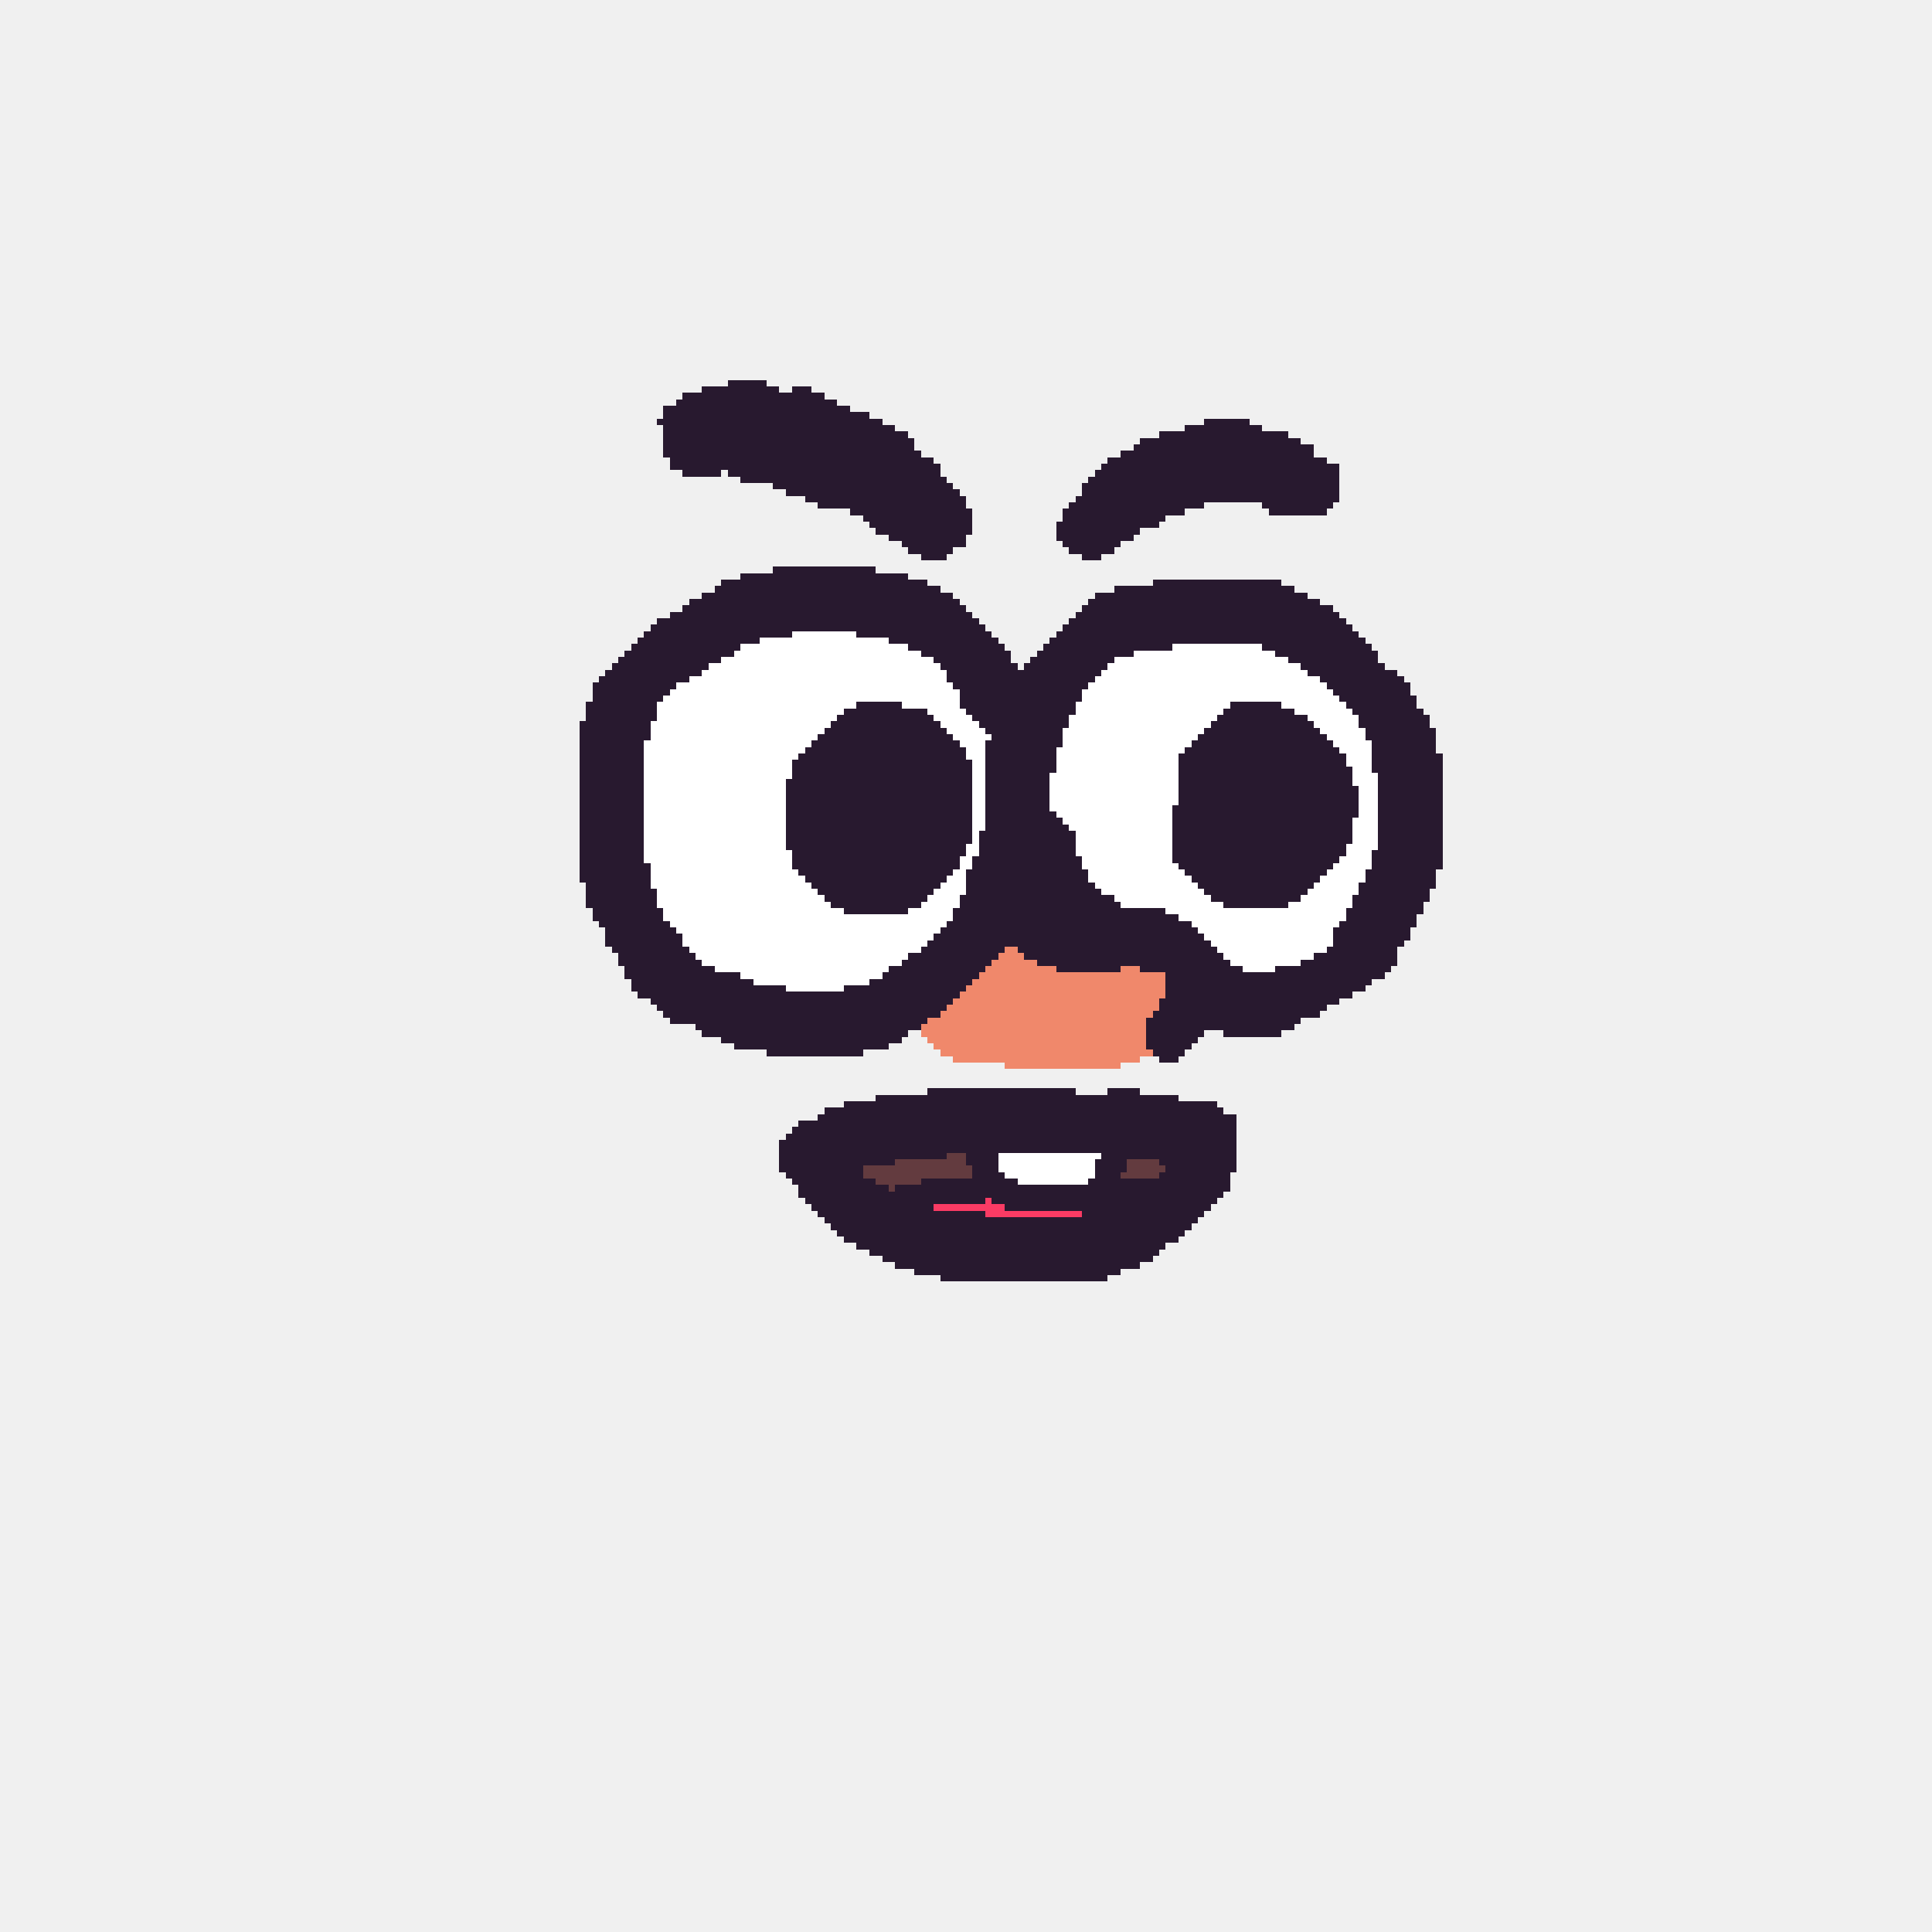
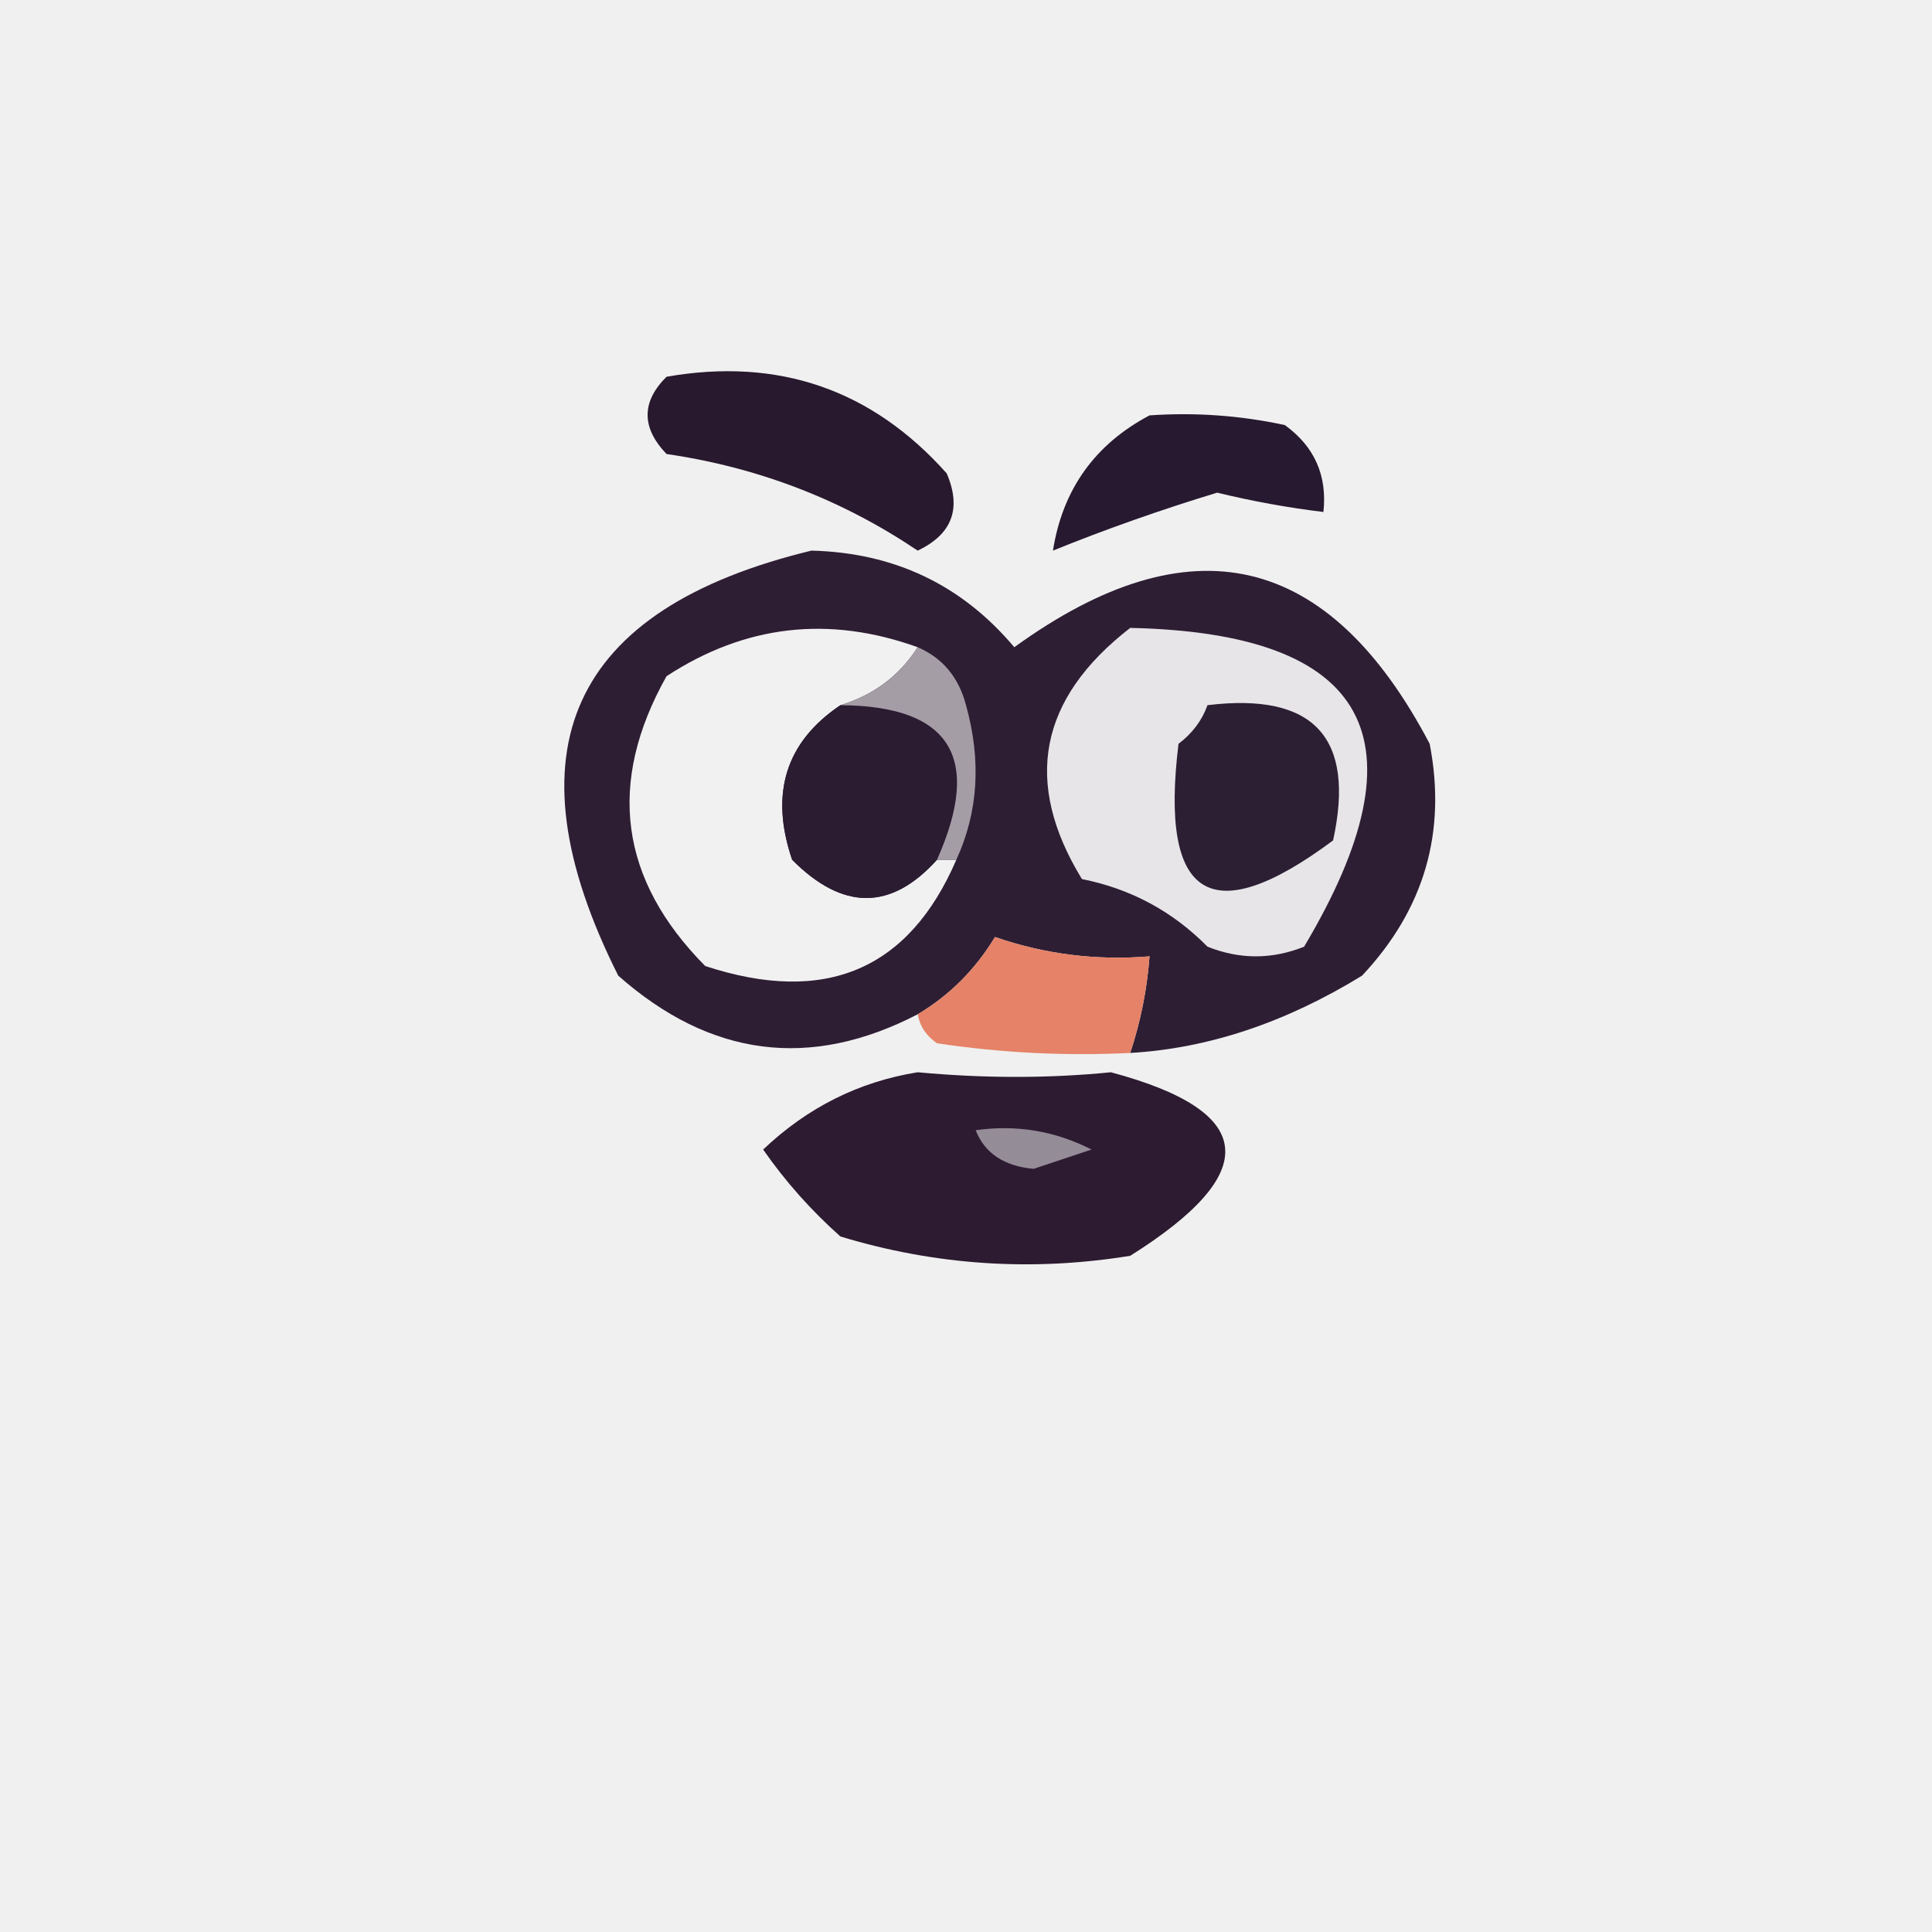
- <svg xmlns="http://www.w3.org/2000/svg" version="1.1" width="300" height="300" shape-rendering="crispEdges">
-   <rect x="113" y="59" width="6" height="15" fill="#28192F" />
-   <rect x="109" y="60" width="4" height="13" fill="#28192F" />
-   <rect x="119" y="60" width="2" height="15" fill="#28192F" />
-   <rect x="123" y="60" width="3" height="17" fill="#28192F" />
-   <rect x="106" y="61" width="3" height="13" fill="#28192F" />
-   <rect x="121" y="61" width="2" height="15" fill="#28192F" />
-   <rect x="126" y="61" width="2" height="17" fill="#28192F" />
-   <rect x="105" y="62" width="1" height="11" fill="#28192F" />
-   <rect x="128" y="62" width="2" height="17" fill="#28192F" />
-   <rect x="103" y="63" width="2" height="8" fill="#28192F" />
-   <rect x="130" y="63" width="2" height="16" fill="#28192F" />
-   <rect x="132" y="64" width="3" height="16" fill="#28192F" />
-   <rect x="102" y="65" width="1" height="1" fill="#28192F" />
-   <rect x="135" y="65" width="2" height="17" fill="#28192F" />
-   <rect x="187" y="65" width="7" height="13" fill="#28192F" />
-   <rect x="137" y="66" width="2" height="17" fill="#28192F" />
-   <rect x="184" y="66" width="3" height="13" fill="#28192F" />
-   <rect x="194" y="66" width="2" height="12" fill="#28192F" />
-   <rect x="139" y="67" width="2" height="17" fill="#28192F" />
-   <rect x="180" y="67" width="4" height="13" fill="#28192F" />
-   <rect x="196" y="67" width="4" height="12" fill="#28192F" />
-   <rect x="141" y="68" width="1" height="18" fill="#28192F" />
-   <rect x="177" y="68" width="3" height="14" fill="#28192F" />
-   <rect x="200" y="68" width="2" height="12" fill="#28192F" />
-   <rect x="176" y="69" width="1" height="14" fill="#28192F" />
-   <rect x="202" y="69" width="2" height="11" fill="#28192F" />
-   <rect x="142" y="70" width="1" height="16" fill="#28192F" />
-   <rect x="174" y="70" width="2" height="14" fill="#28192F" />
-   <rect x="104" y="71" width="1" height="2" fill="#28192F" />
-   <rect x="143" y="71" width="2" height="16" fill="#28192F" />
-   <rect x="172" y="71" width="2" height="14" fill="#28192F" />
-   <rect x="204" y="71" width="2" height="9" fill="#28192F" />
-   <rect x="145" y="72" width="1" height="15" fill="#28192F" />
-   <rect x="171" y="72" width="1" height="14" fill="#28192F" />
-   <rect x="206" y="72" width="2" height="6" fill="#28192F" />
-   <rect x="109" y="73" width="3" height="1" fill="#28192F" />
-   <rect x="170" y="73" width="1" height="14" fill="#28192F" />
-   <rect x="115" y="74" width="4" height="1" fill="#28192F" />
-   <rect x="146" y="74" width="1" height="13" fill="#28192F" />
-   <rect x="169" y="74" width="1" height="13" fill="#28192F" />
-   <rect x="120" y="75" width="1" height="1" fill="#28192F" />
-   <rect x="147" y="75" width="1" height="11" fill="#28192F" />
-   <rect x="168" y="75" width="1" height="12" fill="#28192F" />
-   <rect x="122" y="76" width="1" height="1" fill="#28192F" />
-   <rect x="148" y="76" width="1" height="9" fill="#28192F" />
-   <rect x="125" y="77" width="1" height="1" fill="#28192F" />
-   <rect x="149" y="77" width="1" height="8" fill="#28192F" />
-   <rect x="167" y="77" width="1" height="9" fill="#28192F" />
-   <rect x="127" y="78" width="1" height="1" fill="#28192F" />
-   <rect x="166" y="78" width="1" height="8" fill="#28192F" />
-   <rect x="206" y="78" width="1" height="1" fill="#28192F" />
-   <rect x="150" y="79" width="1" height="4" fill="#28192F" />
-   <rect x="165" y="79" width="1" height="6" fill="#28192F" />
-   <rect x="197" y="79" width="3" height="1" fill="#28192F" />
-   <rect x="134" y="80" width="1" height="1" fill="#28192F" />
-   <rect x="180" y="80" width="1" height="1" fill="#28192F" />
-   <rect x="164" y="81" width="1" height="3" fill="#28192F" />
-   <rect x="136" y="82" width="1" height="1" fill="#28192F" />
-   <rect x="138" y="83" width="1" height="1" fill="#28192F" />
-   <rect x="140" y="84" width="1" height="1" fill="#28192F" />
-   <rect x="172" y="85" width="1" height="1" fill="#28192F" />
-   <rect x="120" y="88" width="16" height="10" fill="#28192F" />
-   <rect x="115" y="89" width="5" height="10" fill="#28192F" />
-   <rect x="136" y="89" width="5" height="10" fill="#28192F" />
-   <rect x="112" y="90" width="3" height="11" fill="#28192F" />
-   <rect x="141" y="90" width="3" height="11" fill="#28192F" />
-   <rect x="179" y="90" width="20" height="10" fill="#28192F" />
-   <rect x="111" y="91" width="1" height="12" fill="#28192F" />
-   <rect x="144" y="91" width="2" height="11" fill="#28192F" />
-   <rect x="173" y="91" width="6" height="10" fill="#28192F" />
-   <rect x="199" y="91" width="2" height="11" fill="#28192F" />
-   <rect x="109" y="92" width="2" height="11" fill="#28192F" />
-   <rect x="146" y="92" width="2" height="12" fill="#28192F" />
-   <rect x="170" y="92" width="3" height="11" fill="#28192F" />
-   <rect x="201" y="92" width="2" height="11" fill="#28192F" />
-   <rect x="107" y="93" width="2" height="12" fill="#28192F" />
-   <rect x="148" y="93" width="1" height="14" fill="#28192F" />
-   <rect x="169" y="93" width="1" height="13" fill="#28192F" />
-   <rect x="203" y="93" width="2" height="12" fill="#28192F" />
-   <rect x="106" y="94" width="1" height="12" fill="#28192F" />
-   <rect x="149" y="94" width="1" height="16" fill="#28192F" />
-   <rect x="168" y="94" width="1" height="13" fill="#28192F" />
-   <rect x="205" y="94" width="2" height="12" fill="#28192F" />
-   <rect x="104" y="95" width="2" height="11" fill="#28192F" />
-   <rect x="150" y="95" width="1" height="16" fill="#28192F" />
-   <rect x="167" y="95" width="1" height="14" fill="#28192F" />
-   <rect x="207" y="95" width="1" height="13" fill="#28192F" />
-   <rect x="102" y="96" width="2" height="12" fill="#28192F" />
-   <rect x="151" y="96" width="1" height="16" fill="#28192F" />
-   <rect x="166" y="96" width="1" height="15" fill="#28192F" />
-   <rect x="208" y="96" width="1" height="13" fill="#28192F" />
-   <rect x="101" y="97" width="1" height="15" fill="#28192F" />
-   <rect x="152" y="97" width="1" height="16" fill="#28192F" />
-   <rect x="165" y="97" width="1" height="16" fill="#28192F" />
-   <rect x="209" y="97" width="1" height="13" fill="#28192F" />
-   <rect x="100" y="98" width="1" height="17" fill="#28192F" />
-   <rect x="120" y="98" width="3" height="1" fill="#28192F" />
-   <rect x="123" y="98" width="10" height="12" fill="#FFFFFF" />
-   <rect x="133" y="98" width="3" height="1" fill="#28192F" />
-   <rect x="153" y="98" width="1" height="16" fill="#28192F" />
-   <rect x="164" y="98" width="1" height="18" fill="#28192F" />
-   <rect x="210" y="98" width="1" height="13" fill="#28192F" />
-   <rect x="99" y="99" width="1" height="56" fill="#28192F" />
-   <rect x="115" y="99" width="3" height="1" fill="#28192F" />
-   <rect x="118" y="99" width="5" height="22" fill="#FFFFFF" />
-   <rect x="133" y="99" width="5" height="10" fill="#FFFFFF" />
-   <rect x="138" y="99" width="3" height="1" fill="#28192F" />
-   <rect x="154" y="99" width="1" height="50" fill="#28192F" />
-   <rect x="163" y="99" width="1" height="21" fill="#28192F" />
-   <rect x="211" y="99" width="1" height="14" fill="#28192F" />
-   <rect x="98" y="100" width="1" height="54" fill="#28192F" />
-   <rect x="115" y="100" width="3" height="52" fill="#FFFFFF" />
-   <rect x="138" y="100" width="3" height="9" fill="#FFFFFF" />
-   <rect x="155" y="100" width="1" height="48" fill="#28192F" />
-   <rect x="162" y="100" width="1" height="50" fill="#28192F" />
-   <rect x="179" y="100" width="3" height="1" fill="#28192F" />
-   <rect x="182" y="100" width="14" height="9" fill="#FFFFFF" />
-   <rect x="196" y="100" width="3" height="1" fill="#28192F" />
-   <rect x="212" y="100" width="1" height="15" fill="#28192F" />
-   <rect x="97" y="101" width="1" height="51" fill="#28192F" />
-   <rect x="112" y="101" width="2" height="1" fill="#28192F" />
-   <rect x="114" y="101" width="1" height="50" fill="#FFFFFF" />
-   <rect x="141" y="101" width="2" height="9" fill="#FFFFFF" />
-   <rect x="143" y="101" width="1" height="1" fill="#28192F" />
-   <rect x="156" y="101" width="1" height="46" fill="#28192F" />
-   <rect x="161" y="101" width="1" height="49" fill="#28192F" />
-   <rect x="173" y="101" width="3" height="1" fill="#28192F" />
-   <rect x="176" y="101" width="6" height="40" fill="#FFFFFF" />
-   <rect x="196" y="101" width="2" height="8" fill="#FFFFFF" />
-   <rect x="198" y="101" width="1" height="1" fill="#28192F" />
-   <rect x="213" y="101" width="1" height="19" fill="#28192F" />
-   <rect x="96" y="102" width="1" height="48" fill="#28192F" />
-   <rect x="112" y="102" width="2" height="49" fill="#FFFFFF" />
-   <rect x="143" y="102" width="2" height="8" fill="#FFFFFF" />
-   <rect x="145" y="102" width="1" height="1" fill="#28192F" />
-   <rect x="160" y="102" width="1" height="47" fill="#28192F" />
-   <rect x="173" y="102" width="3" height="38" fill="#FFFFFF" />
-   <rect x="198" y="102" width="2" height="7" fill="#FFFFFF" />
-   <rect x="200" y="102" width="1" height="1" fill="#28192F" />
-   <rect x="95" y="103" width="1" height="45" fill="#28192F" />
-   <rect x="109" y="103" width="1" height="1" fill="#28192F" />
-   <rect x="110" y="103" width="2" height="47" fill="#FFFFFF" />
-   <rect x="145" y="103" width="1" height="9" fill="#FFFFFF" />
-   <rect x="157" y="103" width="1" height="44" fill="#28192F" />
-   <rect x="159" y="103" width="1" height="46" fill="#28192F" />
-   <rect x="170" y="103" width="2" height="1" fill="#28192F" />
-   <rect x="172" y="103" width="1" height="36" fill="#FFFFFF" />
-   <rect x="200" y="103" width="2" height="7" fill="#FFFFFF" />
-   <rect x="202" y="103" width="1" height="1" fill="#28192F" />
-   <rect x="214" y="103" width="1" height="49" fill="#28192F" />
-   <rect x="94" y="104" width="1" height="43" fill="#28192F" />
-   <rect x="109" y="104" width="1" height="46" fill="#FFFFFF" />
-   <rect x="146" y="104" width="1" height="9" fill="#FFFFFF" />
-   <rect x="147" y="104" width="1" height="2" fill="#28192F" />
-   <rect x="158" y="104" width="1" height="44" fill="#28192F" />
-   <rect x="170" y="104" width="1" height="1" fill="#28192F" />
-   <rect x="171" y="104" width="1" height="35" fill="#FFFFFF" />
-   <rect x="202" y="104" width="1" height="7" fill="#FFFFFF" />
-   <rect x="215" y="104" width="2" height="46" fill="#28192F" />
-   <rect x="93" y="105" width="1" height="39" fill="#28192F" />
-   <rect x="107" y="105" width="2" height="43" fill="#FFFFFF" />
-   <rect x="170" y="105" width="1" height="33" fill="#FFFFFF" />
-   <rect x="203" y="105" width="2" height="7" fill="#FFFFFF" />
-   <rect x="217" y="105" width="1" height="42" fill="#28192F" />
-   <rect x="92" y="106" width="1" height="37" fill="#28192F" />
-   <rect x="104" y="106" width="1" height="1" fill="#28192F" />
-   <rect x="105" y="106" width="2" height="39" fill="#FFFFFF" />
-   <rect x="147" y="106" width="1" height="8" fill="#FFFFFF" />
-   <rect x="169" y="106" width="1" height="31" fill="#FFFFFF" />
-   <rect x="205" y="106" width="1" height="8" fill="#FFFFFF" />
-   <rect x="206" y="106" width="1" height="1" fill="#28192F" />
-   <rect x="218" y="106" width="1" height="40" fill="#28192F" />
-   <rect x="104" y="107" width="1" height="37" fill="#FFFFFF" />
-   <rect x="148" y="107" width="1" height="8" fill="#FFFFFF" />
-   <rect x="168" y="107" width="1" height="28" fill="#FFFFFF" />
-   <rect x="206" y="107" width="1" height="8" fill="#FFFFFF" />
-   <rect x="102" y="108" width="1" height="1" fill="#28192F" />
-   <rect x="103" y="108" width="1" height="35" fill="#FFFFFF" />
-   <rect x="207" y="108" width="1" height="8" fill="#FFFFFF" />
-   <rect x="219" y="108" width="1" height="36" fill="#28192F" />
-   <rect x="91" y="109" width="1" height="32" fill="#28192F" />
-   <rect x="102" y="109" width="1" height="32" fill="#FFFFFF" />
-   <rect x="133" y="109" width="7" height="33" fill="#28192F" />
-   <rect x="140" y="109" width="1" height="1" fill="#FFFFFF" />
-   <rect x="167" y="109" width="1" height="24" fill="#FFFFFF" />
-   <rect x="182" y="109" width="9" height="1" fill="#FFFFFF" />
-   <rect x="191" y="109" width="8" height="32" fill="#28192F" />
-   <rect x="199" y="109" width="1" height="1" fill="#FFFFFF" />
-   <rect x="208" y="109" width="1" height="8" fill="#FFFFFF" />
-   <rect x="123" y="110" width="8" height="1" fill="#FFFFFF" />
-   <rect x="131" y="110" width="2" height="32" fill="#28192F" />
-   <rect x="140" y="110" width="4" height="30" fill="#28192F" />
-   <rect x="144" y="110" width="1" height="1" fill="#FFFFFF" />
-   <rect x="149" y="110" width="1" height="6" fill="#FFFFFF" />
-   <rect x="182" y="110" width="8" height="1" fill="#FFFFFF" />
-   <rect x="190" y="110" width="1" height="31" fill="#28192F" />
-   <rect x="199" y="110" width="2" height="30" fill="#28192F" />
-   <rect x="201" y="110" width="1" height="1" fill="#FFFFFF" />
-   <rect x="209" y="110" width="1" height="9" fill="#FFFFFF" />
-   <rect x="220" y="110" width="1" height="32" fill="#28192F" />
-   <rect x="123" y="111" width="7" height="1" fill="#FFFFFF" />
-   <rect x="130" y="111" width="1" height="30" fill="#28192F" />
-   <rect x="144" y="111" width="1" height="28" fill="#28192F" />
-   <rect x="150" y="111" width="1" height="7" fill="#FFFFFF" />
-   <rect x="166" y="111" width="1" height="18" fill="#FFFFFF" />
-   <rect x="182" y="111" width="7" height="1" fill="#FFFFFF" />
-   <rect x="189" y="111" width="1" height="29" fill="#28192F" />
-   <rect x="201" y="111" width="2" height="28" fill="#28192F" />
-   <rect x="210" y="111" width="1" height="11" fill="#FFFFFF" />
-   <rect x="221" y="111" width="1" height="29" fill="#28192F" />
-   <rect x="90" y="112" width="1" height="25" fill="#28192F" />
-   <rect x="101" y="112" width="1" height="26" fill="#FFFFFF" />
-   <rect x="123" y="112" width="6" height="1" fill="#FFFFFF" />
-   <rect x="129" y="112" width="1" height="29" fill="#28192F" />
-   <rect x="145" y="112" width="1" height="26" fill="#28192F" />
-   <rect x="151" y="112" width="1" height="21" fill="#FFFFFF" />
-   <rect x="182" y="112" width="6" height="1" fill="#FFFFFF" />
-   <rect x="188" y="112" width="1" height="28" fill="#28192F" />
-   <rect x="203" y="112" width="1" height="26" fill="#28192F" />
-   <rect x="204" y="112" width="1" height="1" fill="#FFFFFF" />
-   <rect x="123" y="113" width="5" height="1" fill="#FFFFFF" />
-   <rect x="128" y="113" width="1" height="27" fill="#28192F" />
-   <rect x="146" y="113" width="1" height="24" fill="#28192F" />
-   <rect x="152" y="113" width="1" height="16" fill="#FFFFFF" />
-   <rect x="165" y="113" width="1" height="15" fill="#FFFFFF" />
-   <rect x="182" y="113" width="5" height="1" fill="#FFFFFF" />
-   <rect x="187" y="113" width="1" height="26" fill="#28192F" />
-   <rect x="204" y="113" width="1" height="24" fill="#28192F" />
-   <rect x="211" y="113" width="1" height="24" fill="#FFFFFF" />
-   <rect x="222" y="113" width="1" height="25" fill="#28192F" />
-   <rect x="123" y="114" width="4" height="1" fill="#FFFFFF" />
-   <rect x="127" y="114" width="1" height="25" fill="#28192F" />
-   <rect x="147" y="114" width="1" height="22" fill="#28192F" />
-   <rect x="153" y="114" width="1" height="1" fill="#FFFFFF" />
-   <rect x="182" y="114" width="4" height="1" fill="#FFFFFF" />
-   <rect x="186" y="114" width="1" height="24" fill="#28192F" />
-   <rect x="205" y="114" width="1" height="22" fill="#28192F" />
-   <rect x="100" y="115" width="1" height="19" fill="#FFFFFF" />
-   <rect x="123" y="115" width="3" height="1" fill="#FFFFFF" />
-   <rect x="126" y="115" width="1" height="23" fill="#28192F" />
-   <rect x="148" y="115" width="1" height="20" fill="#28192F" />
-   <rect x="153" y="115" width="1" height="35" fill="#28192F" />
-   <rect x="182" y="115" width="3" height="1" fill="#FFFFFF" />
-   <rect x="185" y="115" width="1" height="22" fill="#28192F" />
-   <rect x="206" y="115" width="1" height="20" fill="#28192F" />
-   <rect x="212" y="115" width="1" height="20" fill="#FFFFFF" />
-   <rect x="123" y="116" width="2" height="1" fill="#FFFFFF" />
-   <rect x="125" y="116" width="1" height="21" fill="#28192F" />
-   <rect x="149" y="116" width="1" height="17" fill="#28192F" />
-   <rect x="164" y="116" width="1" height="11" fill="#FFFFFF" />
-   <rect x="182" y="116" width="2" height="1" fill="#FFFFFF" />
-   <rect x="184" y="116" width="1" height="20" fill="#28192F" />
-   <rect x="207" y="116" width="1" height="18" fill="#28192F" />
-   <rect x="123" y="117" width="1" height="1" fill="#FFFFFF" />
-   <rect x="124" y="117" width="1" height="19" fill="#28192F" />
-   <rect x="182" y="117" width="1" height="8" fill="#FFFFFF" />
-   <rect x="183" y="117" width="1" height="18" fill="#28192F" />
-   <rect x="208" y="117" width="1" height="16" fill="#28192F" />
-   <rect x="223" y="117" width="1" height="18" fill="#28192F" />
-   <rect x="123" y="118" width="1" height="17" fill="#28192F" />
-   <rect x="150" y="118" width="1" height="13" fill="#28192F" />
-   <rect x="209" y="119" width="1" height="12" fill="#28192F" />
-   <rect x="163" y="120" width="1" height="6" fill="#FFFFFF" />
-   <rect x="213" y="120" width="1" height="12" fill="#FFFFFF" />
-   <rect x="118" y="121" width="4" height="32" fill="#FFFFFF" />
-   <rect x="122" y="121" width="1" height="11" fill="#28192F" />
-   <rect x="210" y="122" width="1" height="5" fill="#28192F" />
-   <rect x="182" y="125" width="1" height="9" fill="#28192F" />
-   <rect x="163" y="126" width="1" height="24" fill="#28192F" />
-   <rect x="164" y="127" width="1" height="24" fill="#28192F" />
-   <rect x="210" y="127" width="1" height="12" fill="#FFFFFF" />
-   <rect x="165" y="128" width="1" height="23" fill="#28192F" />
-   <rect x="152" y="129" width="1" height="22" fill="#28192F" />
-   <rect x="166" y="129" width="1" height="22" fill="#28192F" />
-   <rect x="150" y="131" width="1" height="4" fill="#FFFFFF" />
-   <rect x="209" y="131" width="1" height="10" fill="#FFFFFF" />
-   <rect x="122" y="132" width="1" height="22" fill="#FFFFFF" />
-   <rect x="213" y="132" width="1" height="20" fill="#28192F" />
-   <rect x="149" y="133" width="1" height="6" fill="#FFFFFF" />
-   <rect x="151" y="133" width="1" height="19" fill="#28192F" />
-   <rect x="167" y="133" width="1" height="18" fill="#28192F" />
-   <rect x="208" y="133" width="1" height="10" fill="#FFFFFF" />
-   <rect x="100" y="134" width="1" height="21" fill="#28192F" />
-   <rect x="182" y="134" width="1" height="8" fill="#FFFFFF" />
-   <rect x="207" y="134" width="1" height="10" fill="#FFFFFF" />
-   <rect x="123" y="135" width="1" height="19" fill="#FFFFFF" />
-   <rect x="148" y="135" width="1" height="6" fill="#FFFFFF" />
-   <rect x="150" y="135" width="1" height="18" fill="#28192F" />
-   <rect x="168" y="135" width="1" height="16" fill="#28192F" />
-   <rect x="183" y="135" width="1" height="8" fill="#FFFFFF" />
-   <rect x="206" y="135" width="1" height="12" fill="#FFFFFF" />
-   <rect x="212" y="135" width="1" height="18" fill="#28192F" />
-   <rect x="124" y="136" width="1" height="18" fill="#FFFFFF" />
-   <rect x="147" y="136" width="1" height="7" fill="#FFFFFF" />
-   <rect x="184" y="136" width="1" height="7" fill="#FFFFFF" />
-   <rect x="205" y="136" width="1" height="12" fill="#FFFFFF" />
-   <rect x="125" y="137" width="1" height="17" fill="#FFFFFF" />
-   <rect x="146" y="137" width="1" height="7" fill="#FFFFFF" />
-   <rect x="169" y="137" width="1" height="14" fill="#28192F" />
-   <rect x="185" y="137" width="1" height="7" fill="#FFFFFF" />
-   <rect x="204" y="137" width="1" height="11" fill="#FFFFFF" />
-   <rect x="211" y="137" width="1" height="17" fill="#28192F" />
-   <rect x="101" y="138" width="1" height="18" fill="#28192F" />
-   <rect x="126" y="138" width="1" height="16" fill="#FFFFFF" />
-   <rect x="145" y="138" width="1" height="7" fill="#FFFFFF" />
-   <rect x="170" y="138" width="1" height="13" fill="#28192F" />
-   <rect x="186" y="138" width="1" height="7" fill="#FFFFFF" />
-   <rect x="203" y="138" width="1" height="11" fill="#FFFFFF" />
-   <rect x="127" y="139" width="1" height="15" fill="#FFFFFF" />
-   <rect x="144" y="139" width="1" height="7" fill="#FFFFFF" />
-   <rect x="149" y="139" width="1" height="15" fill="#28192F" />
-   <rect x="171" y="139" width="2" height="12" fill="#28192F" />
-   <rect x="187" y="139" width="1" height="7" fill="#FFFFFF" />
-   <rect x="201" y="139" width="1" height="1" fill="#28192F" />
-   <rect x="202" y="139" width="1" height="10" fill="#FFFFFF" />
-   <rect x="210" y="139" width="1" height="15" fill="#28192F" />
-   <rect x="128" y="140" width="1" height="14" fill="#FFFFFF" />
-   <rect x="140" y="140" width="3" height="1" fill="#28192F" />
-   <rect x="143" y="140" width="1" height="7" fill="#FFFFFF" />
-   <rect x="173" y="140" width="1" height="11" fill="#28192F" />
-   <rect x="174" y="140" width="2" height="1" fill="#FFFFFF" />
-   <rect x="188" y="140" width="2" height="7" fill="#FFFFFF" />
-   <rect x="199" y="140" width="1" height="1" fill="#28192F" />
-   <rect x="200" y="140" width="2" height="10" fill="#FFFFFF" />
-   <rect x="102" y="141" width="1" height="16" fill="#28192F" />
-   <rect x="129" y="141" width="2" height="13" fill="#FFFFFF" />
-   <rect x="140" y="141" width="1" height="1" fill="#28192F" />
-   <rect x="141" y="141" width="2" height="7" fill="#FFFFFF" />
-   <rect x="148" y="141" width="1" height="14" fill="#28192F" />
-   <rect x="174" y="141" width="7" height="9" fill="#28192F" />
-   <rect x="181" y="141" width="1" height="1" fill="#FFFFFF" />
-   <rect x="190" y="141" width="10" height="8" fill="#FFFFFF" />
-   <rect x="209" y="141" width="1" height="14" fill="#28192F" />
-   <rect x="131" y="142" width="10" height="7" fill="#FFFFFF" />
-   <rect x="181" y="142" width="2" height="23" fill="#28192F" />
-   <rect x="103" y="143" width="1" height="15" fill="#28192F" />
-   <rect x="147" y="143" width="1" height="13" fill="#28192F" />
-   <rect x="183" y="143" width="2" height="20" fill="#28192F" />
-   <rect x="208" y="143" width="1" height="12" fill="#28192F" />
-   <rect x="104" y="144" width="1" height="15" fill="#28192F" />
-   <rect x="146" y="144" width="1" height="13" fill="#28192F" />
-   <rect x="185" y="144" width="1" height="18" fill="#28192F" />
-   <rect x="207" y="144" width="1" height="12" fill="#28192F" />
-   <rect x="105" y="145" width="1" height="14" fill="#28192F" />
-   <rect x="106" y="145" width="1" height="2" fill="#FFFFFF" />
-   <rect x="145" y="145" width="1" height="13" fill="#28192F" />
-   <rect x="186" y="145" width="1" height="16" fill="#28192F" />
-   <rect x="144" y="146" width="1" height="12" fill="#28192F" />
-   <rect x="187" y="146" width="1" height="14" fill="#28192F" />
-   <rect x="106" y="147" width="1" height="12" fill="#28192F" />
-   <rect x="143" y="147" width="1" height="12" fill="#28192F" />
-   <rect x="156" y="147" width="2" height="19" fill="#F0886B" />
-   <rect x="188" y="147" width="1" height="13" fill="#28192F" />
-   <rect x="189" y="147" width="1" height="1" fill="#FFFFFF" />
-   <rect x="206" y="147" width="1" height="9" fill="#28192F" />
-   <rect x="107" y="148" width="1" height="11" fill="#28192F" />
-   <rect x="108" y="148" width="1" height="1" fill="#FFFFFF" />
-   <rect x="141" y="148" width="2" height="12" fill="#28192F" />
-   <rect x="155" y="148" width="1" height="17" fill="#F0886B" />
-   <rect x="158" y="148" width="1" height="18" fill="#F0886B" />
-   <rect x="189" y="148" width="1" height="12" fill="#28192F" />
-   <rect x="204" y="148" width="2" height="9" fill="#28192F" />
-   <rect x="108" y="149" width="1" height="11" fill="#28192F" />
-   <rect x="131" y="149" width="9" height="1" fill="#FFFFFF" />
-   <rect x="140" y="149" width="1" height="12" fill="#28192F" />
-   <rect x="154" y="149" width="1" height="16" fill="#F0886B" />
-   <rect x="159" y="149" width="2" height="17" fill="#F0886B" />
-   <rect x="190" y="149" width="1" height="12" fill="#28192F" />
-   <rect x="191" y="149" width="9" height="1" fill="#FFFFFF" />
-   <rect x="202" y="149" width="2" height="9" fill="#28192F" />
-   <rect x="109" y="150" width="2" height="11" fill="#28192F" />
-   <rect x="111" y="150" width="1" height="1" fill="#FFFFFF" />
-   <rect x="131" y="150" width="7" height="1" fill="#FFFFFF" />
-   <rect x="138" y="150" width="2" height="12" fill="#28192F" />
-   <rect x="153" y="150" width="1" height="15" fill="#F0886B" />
-   <rect x="161" y="150" width="3" height="16" fill="#F0886B" />
-   <rect x="174" y="150" width="3" height="15" fill="#F0886B" />
-   <rect x="177" y="150" width="4" height="1" fill="#28192F" />
-   <rect x="191" y="150" width="2" height="11" fill="#28192F" />
-   <rect x="193" y="150" width="5" height="1" fill="#FFFFFF" />
-   <rect x="198" y="150" width="4" height="9" fill="#28192F" />
-   <rect x="215" y="150" width="1" height="1" fill="#28192F" />
-   <rect x="111" y="151" width="4" height="10" fill="#28192F" />
-   <rect x="131" y="151" width="6" height="1" fill="#FFFFFF" />
-   <rect x="137" y="151" width="1" height="12" fill="#28192F" />
-   <rect x="152" y="151" width="1" height="14" fill="#F0886B" />
-   <rect x="164" y="151" width="10" height="15" fill="#F0886B" />
-   <rect x="177" y="151" width="4" height="4" fill="#F0886B" />
-   <rect x="193" y="151" width="5" height="10" fill="#28192F" />
-   <rect x="115" y="152" width="2" height="11" fill="#28192F" />
-   <rect x="117" y="152" width="1" height="1" fill="#FFFFFF" />
-   <rect x="131" y="152" width="4" height="1" fill="#FFFFFF" />
-   <rect x="135" y="152" width="2" height="11" fill="#28192F" />
-   <rect x="151" y="152" width="1" height="13" fill="#F0886B" />
-   <rect x="117" y="153" width="5" height="10" fill="#28192F" />
-   <rect x="131" y="153" width="4" height="10" fill="#28192F" />
-   <rect x="150" y="153" width="1" height="12" fill="#F0886B" />
-   <rect x="122" y="154" width="9" height="10" fill="#28192F" />
-   <rect x="149" y="154" width="1" height="11" fill="#F0886B" />
-   <rect x="148" y="155" width="1" height="10" fill="#F0886B" />
-   <rect x="177" y="155" width="3" height="2" fill="#F0886B" />
-   <rect x="180" y="155" width="1" height="10" fill="#28192F" />
-   <rect x="147" y="156" width="1" height="8" fill="#F0886B" />
-   <rect x="146" y="157" width="1" height="7" fill="#F0886B" />
-   <rect x="177" y="157" width="2" height="1" fill="#F0886B" />
-   <rect x="179" y="157" width="1" height="7" fill="#28192F" />
-   <rect x="204" y="157" width="1" height="1" fill="#28192F" />
-   <rect x="144" y="158" width="2" height="4" fill="#F0886B" />
-   <rect x="177" y="158" width="1" height="6" fill="#F0886B" />
-   <rect x="178" y="158" width="1" height="5" fill="#28192F" />
-   <rect x="143" y="159" width="1" height="2" fill="#F0886B" />
-   <rect x="198" y="159" width="3" height="1" fill="#28192F" />
-   <rect x="198" y="160" width="1" height="1" fill="#28192F" />
-   <rect x="112" y="161" width="3" height="1" fill="#28192F" />
-   <rect x="114" y="162" width="1" height="1" fill="#28192F" />
-   <rect x="145" y="162" width="1" height="1" fill="#F0886B" />
-   <rect x="119" y="163" width="3" height="1" fill="#28192F" />
-   <rect x="131" y="163" width="3" height="1" fill="#28192F" />
-   <rect x="178" y="163" width="1" height="1" fill="#F0886B" />
-   <rect x="183" y="163" width="1" height="1" fill="#28192F" />
-   <rect x="144" y="169" width="23" height="10" fill="#28192F" />
-   <rect x="172" y="169" width="5" height="11" fill="#28192F" />
-   <rect x="136" y="170" width="8" height="10" fill="#28192F" />
-   <rect x="167" y="170" width="5" height="9" fill="#28192F" />
-   <rect x="177" y="170" width="6" height="10" fill="#28192F" />
-   <rect x="131" y="171" width="5" height="10" fill="#28192F" />
-   <rect x="183" y="171" width="6" height="16" fill="#28192F" />
-   <rect x="128" y="172" width="3" height="18" fill="#28192F" />
-   <rect x="189" y="172" width="1" height="14" fill="#28192F" />
-   <rect x="127" y="173" width="1" height="16" fill="#28192F" />
-   <rect x="190" y="173" width="2" height="9" fill="#28192F" />
-   <rect x="124" y="174" width="3" height="12" fill="#28192F" />
-   <rect x="123" y="175" width="1" height="9" fill="#28192F" />
-   <rect x="122" y="176" width="1" height="7" fill="#28192F" />
-   <rect x="121" y="177" width="1" height="5" fill="#28192F" />
-   <rect x="144" y="179" width="3" height="1" fill="#28192F" />
-   <rect x="147" y="179" width="3" height="4" fill="#633B3F" />
-   <rect x="150" y="179" width="5" height="2" fill="#28192F" />
-   <rect x="155" y="179" width="16" height="1" fill="#FFFFFF" />
-   <rect x="171" y="179" width="1" height="20" fill="#28192F" />
-   <rect x="136" y="180" width="3" height="1" fill="#28192F" />
-   <rect x="139" y="180" width="8" height="3" fill="#633B3F" />
-   <rect x="155" y="180" width="15" height="2" fill="#FFFFFF" />
-   <rect x="170" y="180" width="1" height="19" fill="#28192F" />
-   <rect x="172" y="180" width="3" height="2" fill="#28192F" />
-   <rect x="175" y="180" width="5" height="3" fill="#633B3F" />
-   <rect x="180" y="180" width="3" height="1" fill="#28192F" />
-   <rect x="131" y="181" width="3" height="12" fill="#28192F" />
-   <rect x="134" y="181" width="5" height="2" fill="#633B3F" />
-   <rect x="150" y="181" width="1" height="2" fill="#633B3F" />
-   <rect x="151" y="181" width="4" height="5" fill="#28192F" />
-   <rect x="180" y="181" width="1" height="1" fill="#633B3F" />
-   <rect x="181" y="181" width="2" height="12" fill="#28192F" />
-   <rect x="155" y="182" width="1" height="5" fill="#28192F" />
-   <rect x="156" y="182" width="14" height="1" fill="#FFFFFF" />
-   <rect x="172" y="182" width="2" height="16" fill="#28192F" />
-   <rect x="174" y="182" width="1" height="1" fill="#633B3F" />
-   <rect x="180" y="182" width="1" height="12" fill="#28192F" />
-   <rect x="190" y="182" width="1" height="3" fill="#28192F" />
-   <rect x="134" y="183" width="2" height="11" fill="#28192F" />
-   <rect x="136" y="183" width="7" height="1" fill="#633B3F" />
-   <rect x="143" y="183" width="8" height="4" fill="#28192F" />
-   <rect x="156" y="183" width="2" height="5" fill="#28192F" />
-   <rect x="158" y="183" width="11" height="1" fill="#FFFFFF" />
-   <rect x="169" y="183" width="1" height="16" fill="#28192F" />
-   <rect x="174" y="183" width="6" height="12" fill="#28192F" />
-   <rect x="136" y="184" width="2" height="11" fill="#28192F" />
-   <rect x="138" y="184" width="1" height="1" fill="#633B3F" />
-   <rect x="139" y="184" width="4" height="13" fill="#28192F" />
-   <rect x="158" y="184" width="11" height="4" fill="#28192F" />
-   <rect x="138" y="185" width="1" height="11" fill="#28192F" />
-   <rect x="125" y="186" width="2" height="1" fill="#28192F" />
-   <rect x="151" y="186" width="2" height="1" fill="#28192F" />
-   <rect x="153" y="186" width="1" height="3" fill="#FB3B64" />
-   <rect x="154" y="186" width="1" height="1" fill="#28192F" />
-   <rect x="126" y="187" width="1" height="1" fill="#28192F" />
-   <rect x="143" y="187" width="2" height="11" fill="#28192F" />
-   <rect x="145" y="187" width="8" height="1" fill="#FB3B64" />
-   <rect x="154" y="187" width="2" height="2" fill="#FB3B64" />
-   <rect x="183" y="187" width="5" height="1" fill="#28192F" />
-   <rect x="145" y="188" width="8" height="10" fill="#28192F" />
-   <rect x="156" y="188" width="12" height="1" fill="#FB3B64" />
-   <rect x="168" y="188" width="1" height="11" fill="#28192F" />
-   <rect x="183" y="188" width="4" height="1" fill="#28192F" />
-   <rect x="153" y="189" width="15" height="10" fill="#28192F" />
-   <rect x="183" y="189" width="3" height="1" fill="#28192F" />
-   <rect x="129" y="190" width="2" height="1" fill="#28192F" />
-   <rect x="183" y="190" width="2" height="1" fill="#28192F" />
-   <rect x="130" y="191" width="1" height="1" fill="#28192F" />
-   <rect x="183" y="191" width="1" height="1" fill="#28192F" />
-   <rect x="133" y="193" width="1" height="1" fill="#28192F" />
-   <rect x="135" y="194" width="1" height="1" fill="#28192F" />
-   <rect x="137" y="195" width="1" height="1" fill="#28192F" />
-   <rect x="174" y="195" width="5" height="1" fill="#28192F" />
-   <rect x="174" y="196" width="3" height="1" fill="#28192F" />
-   <rect x="142" y="197" width="1" height="1" fill="#28192F" />
-   <rect x="146" y="198" width="7" height="1" fill="#28192F" />
+ <svg xmlns="http://www.w3.org/2000/svg" version="1.1" width="100px" height="100px" style="shape-rendering:geometricPrecision; text-rendering:geometricPrecision; image-rendering:optimizeQuality; fill-rule:evenodd; clip-rule:evenodd">
+   <g>
+     <path style="opacity:1" fill="#28192e" d="M 34.5,19.5 C 40.291,18.489 45.124,20.155 49,24.5C 49.783,26.319 49.283,27.652 47.5,28.5C 43.569,25.855 39.236,24.189 34.5,23.5C 33.193,22.135 33.193,20.802 34.5,19.5 Z" />
+   </g>
+   <g>
+     <path style="opacity:1" fill="#27192f" d="M 59.5,21.5 C 61.857,21.337 64.19,21.503 66.5,22C 68.037,23.11 68.704,24.61 68.5,26.5C 66.658,26.277 64.825,25.943 63,25.5C 60.064,26.393 57.231,27.393 54.5,28.5C 55.002,25.331 56.669,22.998 59.5,21.5 Z" />
+   </g>
+   <g>
+     <path style="opacity:1" fill="#2e1e34" d="M 58.5,54.5 C 59.038,52.883 59.371,51.216 59.5,49.5C 56.751,49.726 54.084,49.393 51.5,48.5C 50.479,50.188 49.145,51.521 47.5,52.5C 41.937,55.38 36.77,54.714 32,50.5C 26.154,38.863 29.488,31.529 42,28.5C 46.286,28.606 49.786,30.273 52.5,33.5C 61.614,26.9 68.781,28.567 74,38.5C 74.885,43.072 73.719,47.072 70.5,50.5C 66.533,52.935 62.533,54.268 58.5,54.5 Z" />
+   </g>
+   <g>
+     <path style="opacity:1" fill="#f2f1f2" d="M 47.5,33.5 C 46.553,34.978 45.219,35.978 43.5,36.5C 40.668,38.407 39.834,41.073 41,44.5C 43.621,47.14 46.121,47.14 48.5,44.5C 48.833,44.5 49.167,44.5 49.5,44.5C 47.042,50.207 42.709,52.041 36.5,50C 32.065,45.522 31.398,40.522 34.5,35C 38.565,32.344 42.898,31.845 47.5,33.5 Z" />
+   </g>
+   <g>
+     <path style="opacity:1" fill="#e7e5e8" d="M 58.5,32.5 C 70.896,32.768 73.896,38.268 67.5,49C 65.833,49.667 64.167,49.667 62.5,49C 60.698,47.173 58.532,46.006 56,45.5C 52.938,40.496 53.771,36.163 58.5,32.5 Z" />
+   </g>
+   <g>
+     <path style="opacity:1" fill="#2b1c32" d="M 43.5,36.5 C 49.19,36.536 50.856,39.203 48.5,44.5C 46.121,47.14 43.621,47.14 41,44.5C 39.834,41.073 40.668,38.407 43.5,36.5 Z" />
+   </g>
+   <g>
+     <path style="opacity:1" fill="#2c1e33" d="M 62.5,36.5 C 68,35.831 70.167,38.165 69,43.5C 62.679,48.204 60.013,46.538 61,38.5C 61.717,37.956 62.217,37.289 62.5,36.5 Z" />
+   </g>
+   <g>
+     <path style="opacity:1" fill="#a49da6" d="M 47.5,33.5 C 48.79,34.058 49.623,35.058 50,36.5C 50.801,39.367 50.634,42.034 49.5,44.5C 49.167,44.5 48.833,44.5 48.5,44.5C 50.856,39.203 49.19,36.536 43.5,36.5C 45.219,35.978 46.553,34.978 47.5,33.5 Z" />
+   </g>
+   <g>
+     <path style="opacity:1" fill="#e58267" d="M 58.5,54.5 C 55.15,54.665 51.817,54.498 48.5,54C 47.944,53.617 47.611,53.117 47.5,52.5C 49.145,51.521 50.479,50.188 51.5,48.5C 54.084,49.393 56.751,49.726 59.5,49.5C 59.371,51.216 59.038,52.883 58.5,54.5 Z" />
+   </g>
+   <g>
+     <path style="opacity:1" fill="#2d1b31" d="M 47.5,55.5 C 50.952,55.82 54.285,55.82 57.5,55.5C 65.044,57.515 65.377,60.681 58.5,65C 53.411,65.826 48.411,65.492 43.5,64C 41.981,62.649 40.648,61.149 39.5,59.5C 41.797,57.32 44.464,55.986 47.5,55.5 Z" />
+   </g>
+   <g>
+     <path style="opacity:1" fill="#948c97" d="M 50.5,58.5 C 52.604,58.201 54.604,58.534 56.5,59.5C 55.5,59.833 54.5,60.167 53.5,60.5C 51.97,60.36 50.97,59.694 50.5,58.5 Z" />
+   </g>
</svg>
